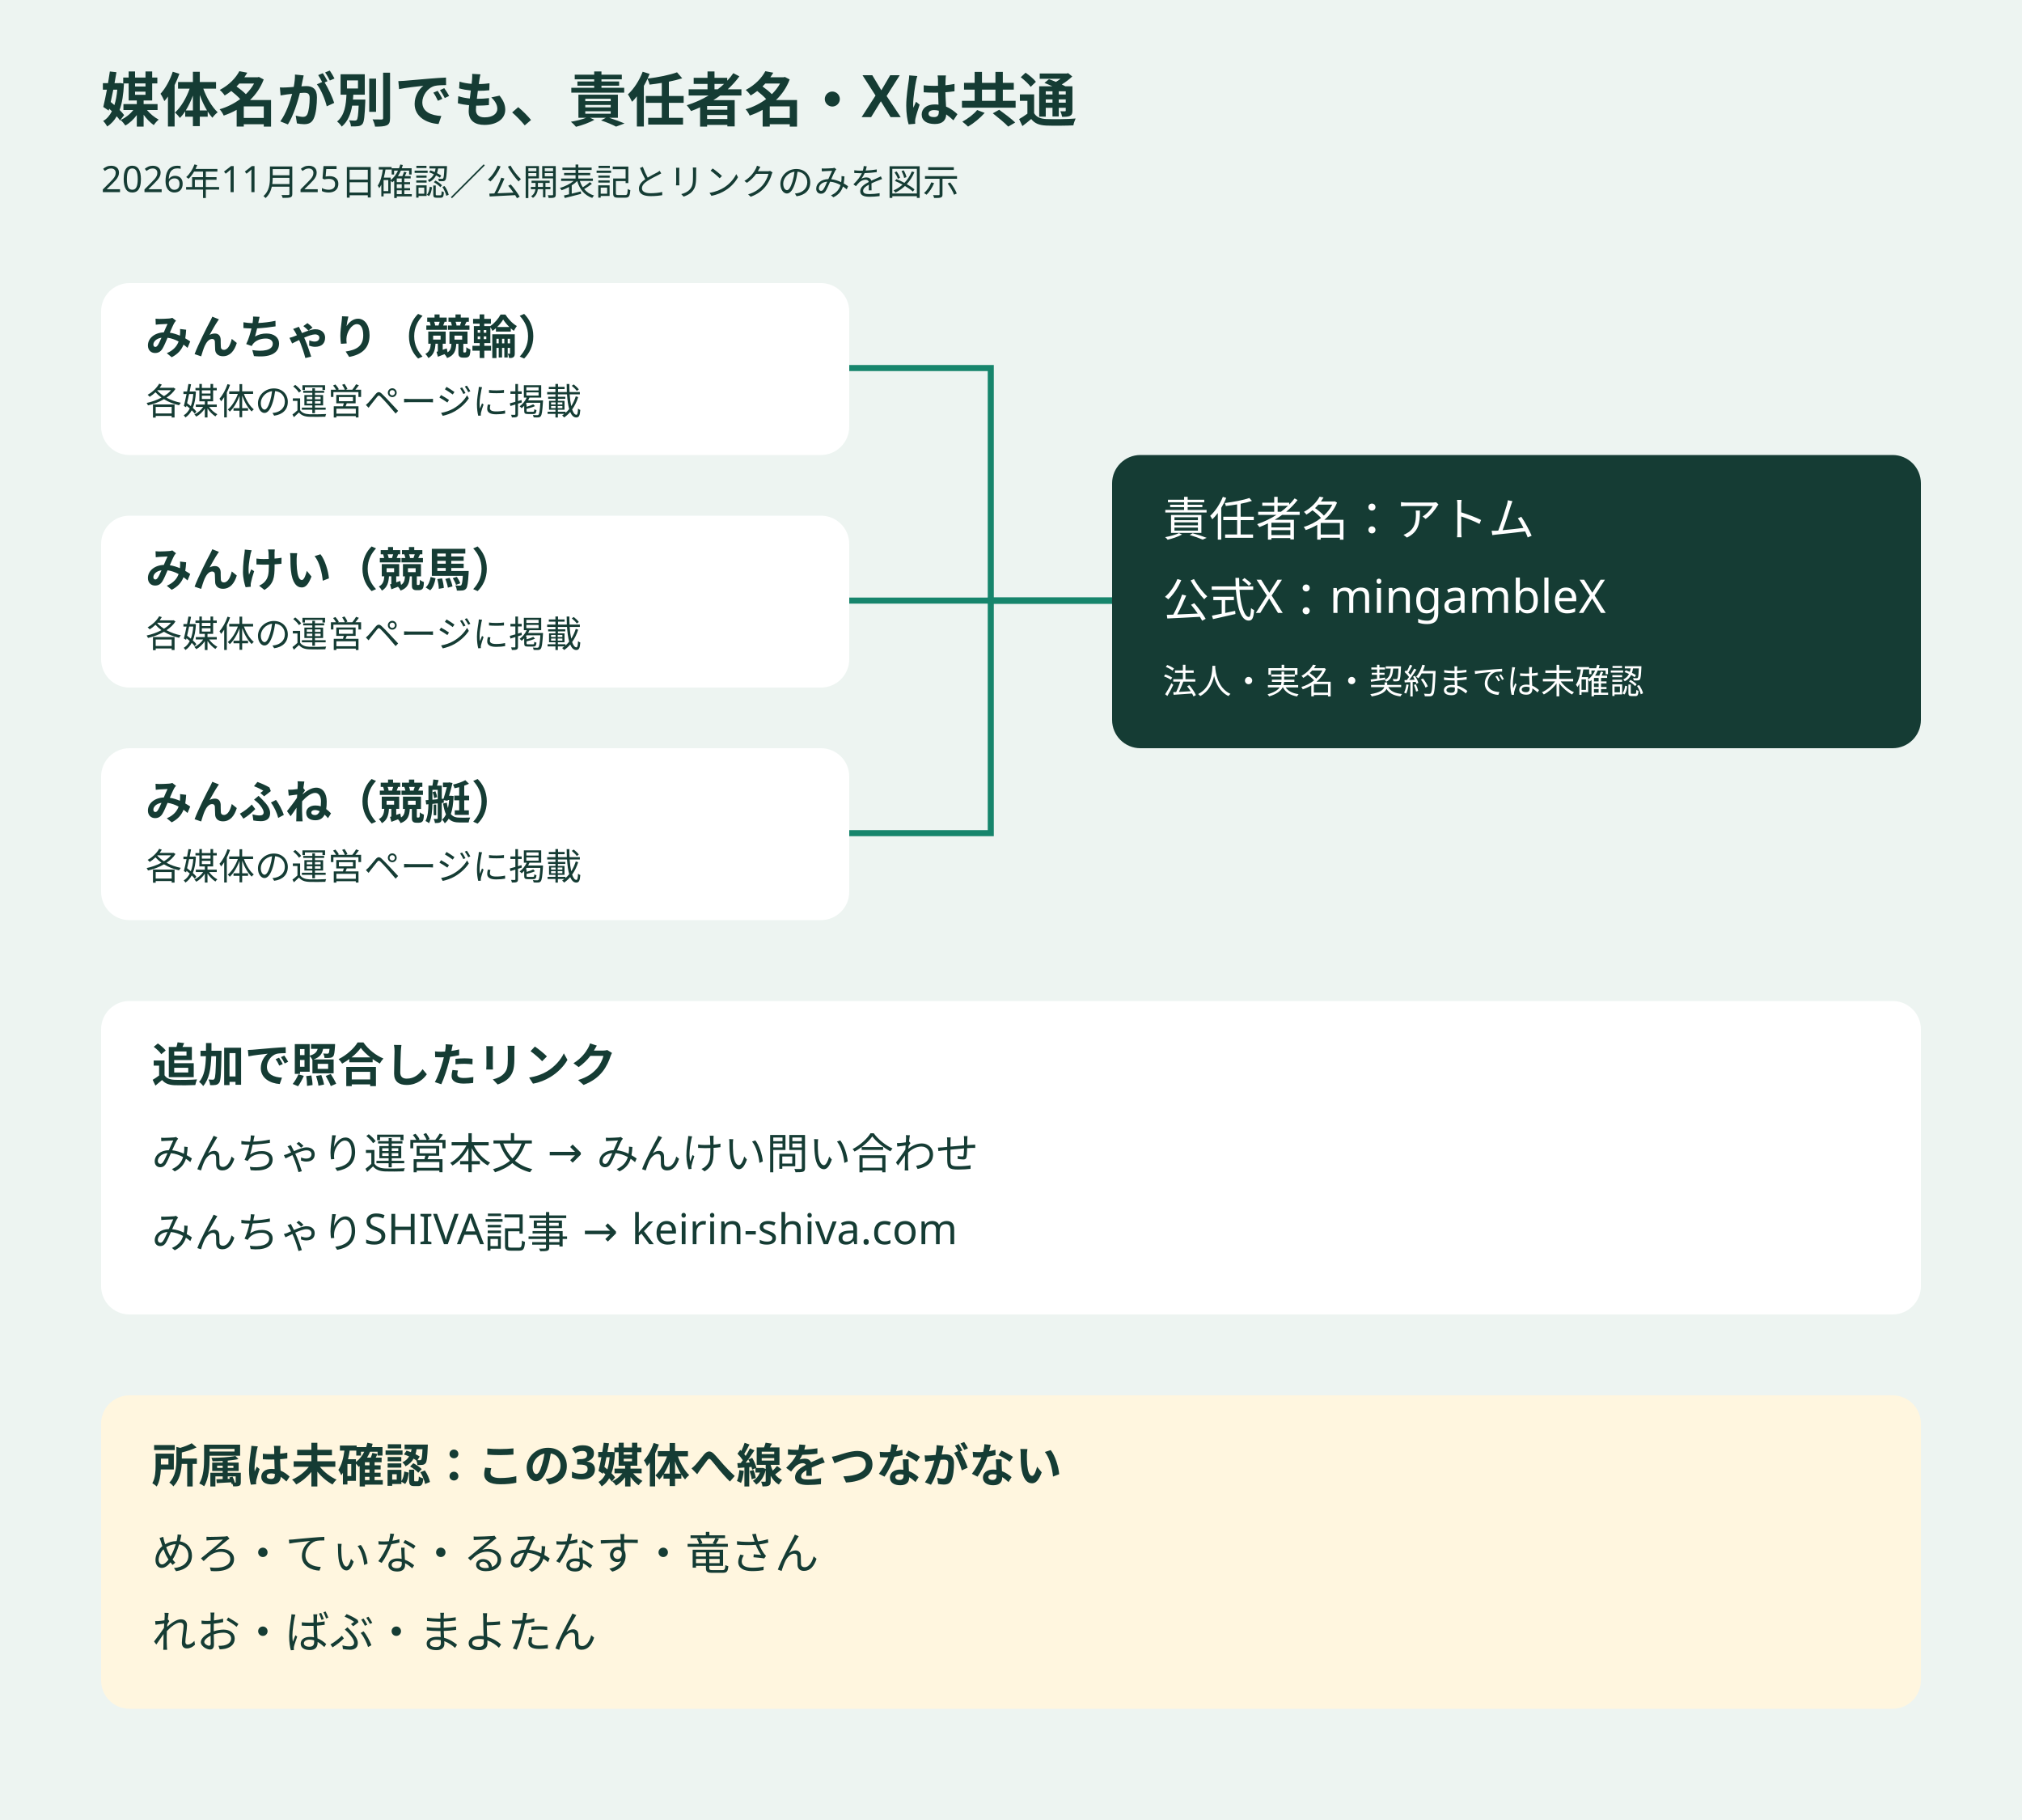
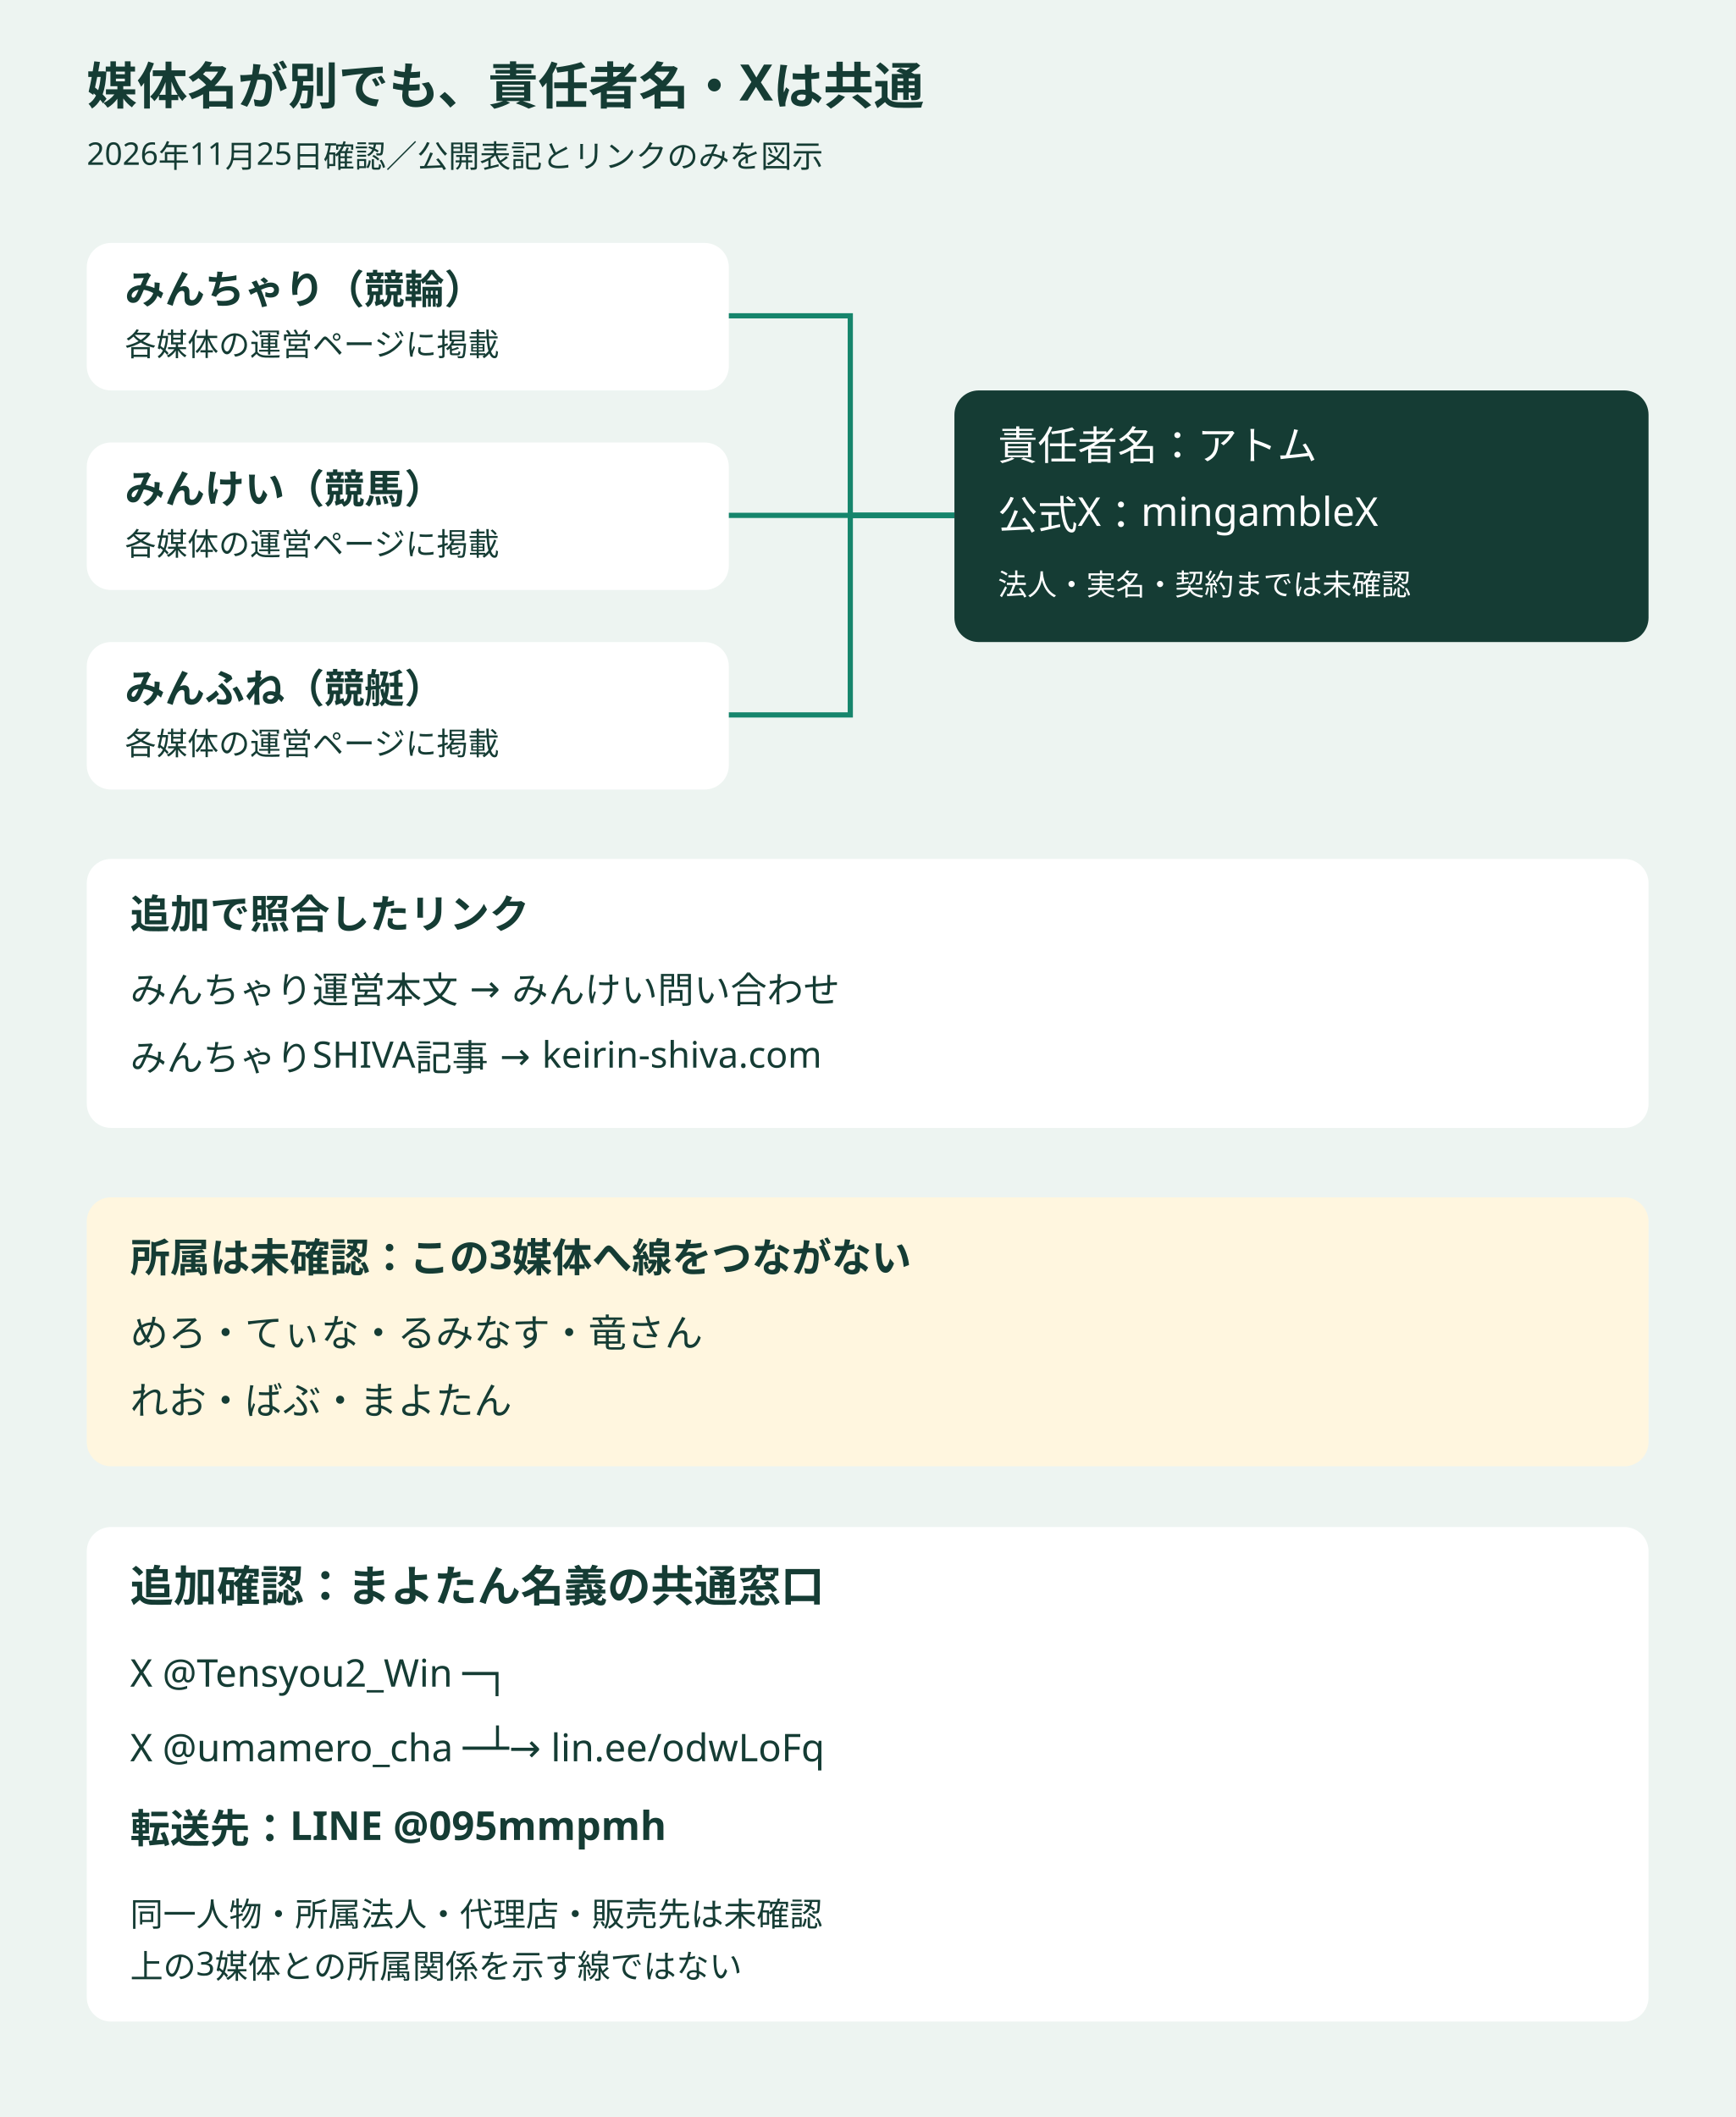
- <svg xmlns="http://www.w3.org/2000/svg" width="1000" height="900" viewBox="0 0 1000 900">
-   <rect width="1000" height="900" fill="#edf4f1" />
+ <svg xmlns="http://www.w3.org/2000/svg" width="1000" height="1220" viewBox="0 0 1000 1220">
+   <rect width="1000" height="1220" fill="#edf4f1" />
  <g font-family="sans-serif" fill="#153c34">
    <text x="50" y="60" font-size="29" font-weight="700">媒体名が別でも、責任者名・Xは共通</text>
    <text x="50" y="95" font-size="18">2026年11月25日確認／公開表記とリンクのみを図示</text>
    <rect x="50" y="140" width="370" height="85" rx="14" fill="white" />
    <text x="72" y="175" font-size="23" font-weight="700">みんちゃり（競輪）</text>
    <text x="72" y="205" font-size="18">各媒体の運営ページに掲載</text>
    <path d="M420 182 H490 V297 H550" fill="none" stroke="#16856c" stroke-width="3" />
    <rect x="50" y="255" width="370" height="85" rx="14" fill="white" />
    <text x="72" y="290" font-size="23" font-weight="700">みんけい（競馬）</text>
    <text x="72" y="320" font-size="18">各媒体の運営ページに掲載</text>
    <path d="M420 297 H490 V297 H550" fill="none" stroke="#16856c" stroke-width="3" />
    <rect x="50" y="370" width="370" height="85" rx="14" fill="white" />
    <text x="72" y="405" font-size="23" font-weight="700">みんふね（競艇）</text>
    <text x="72" y="435" font-size="18">各媒体の運営ページに掲載</text>
    <path d="M420 412 H490 V297 H550" fill="none" stroke="#16856c" stroke-width="3" />
    <rect x="550" y="225" width="400" height="145" rx="14" fill="#153c34" />
    <g fill="white">
      <text x="575" y="265" font-size="23">責任者名：アトム</text>
      <text x="575" y="305" font-size="23">公式X：mingambleX</text>
      <text x="575" y="343" font-size="17">法人・実名・契約までは未確認</text>
    </g>
    <rect x="50" y="495" width="900" height="155" rx="14" fill="white" />
    <text x="75" y="535" font-size="23" font-weight="700">追加で照合したリンク</text>
    <text x="75" y="578" font-size="21">みんちゃり運営本文 → みんけい問い合わせ</text>
    <text x="75" y="617" font-size="21">みんちゃりSHIVA記事 → keirin-shiva.com</text>
    <rect x="50" y="690" width="900" height="155" rx="14" fill="#fff6df" />
    <text x="75" y="733" font-size="23" font-weight="700">所属は未確認：この3媒体へ線をつながない</text>
    <text x="75" y="776" font-size="22">めろ・てぃな・るみなす・竜さん</text>
    <text x="75" y="815" font-size="22">れお・ばぶ・まよたん</text>
+     <rect x="50" y="880" width="900" height="285" rx="14" fill="white" />
+     <text x="75" y="923" font-size="25" font-weight="700">追加確認：まよたん名義の共通窓口</text>
+     <text x="75" y="972" font-size="22">X @Tensyou2_Win ─┐</text>
+     <text x="75" y="1015" font-size="22">X @umamero_cha  ─┴→ lin.ee/odwLoFq</text>
+     <text x="75" y="1062" font-size="23" font-weight="700">転送先：LINE @095mmpmh</text>
+     <text x="75" y="1110" font-size="19">同一人物・所属法人・代理店・販売先は未確認</text>
+     <text x="75" y="1140" font-size="19">上の3媒体との所属関係を示す線ではない</text>
  </g>
</svg>
